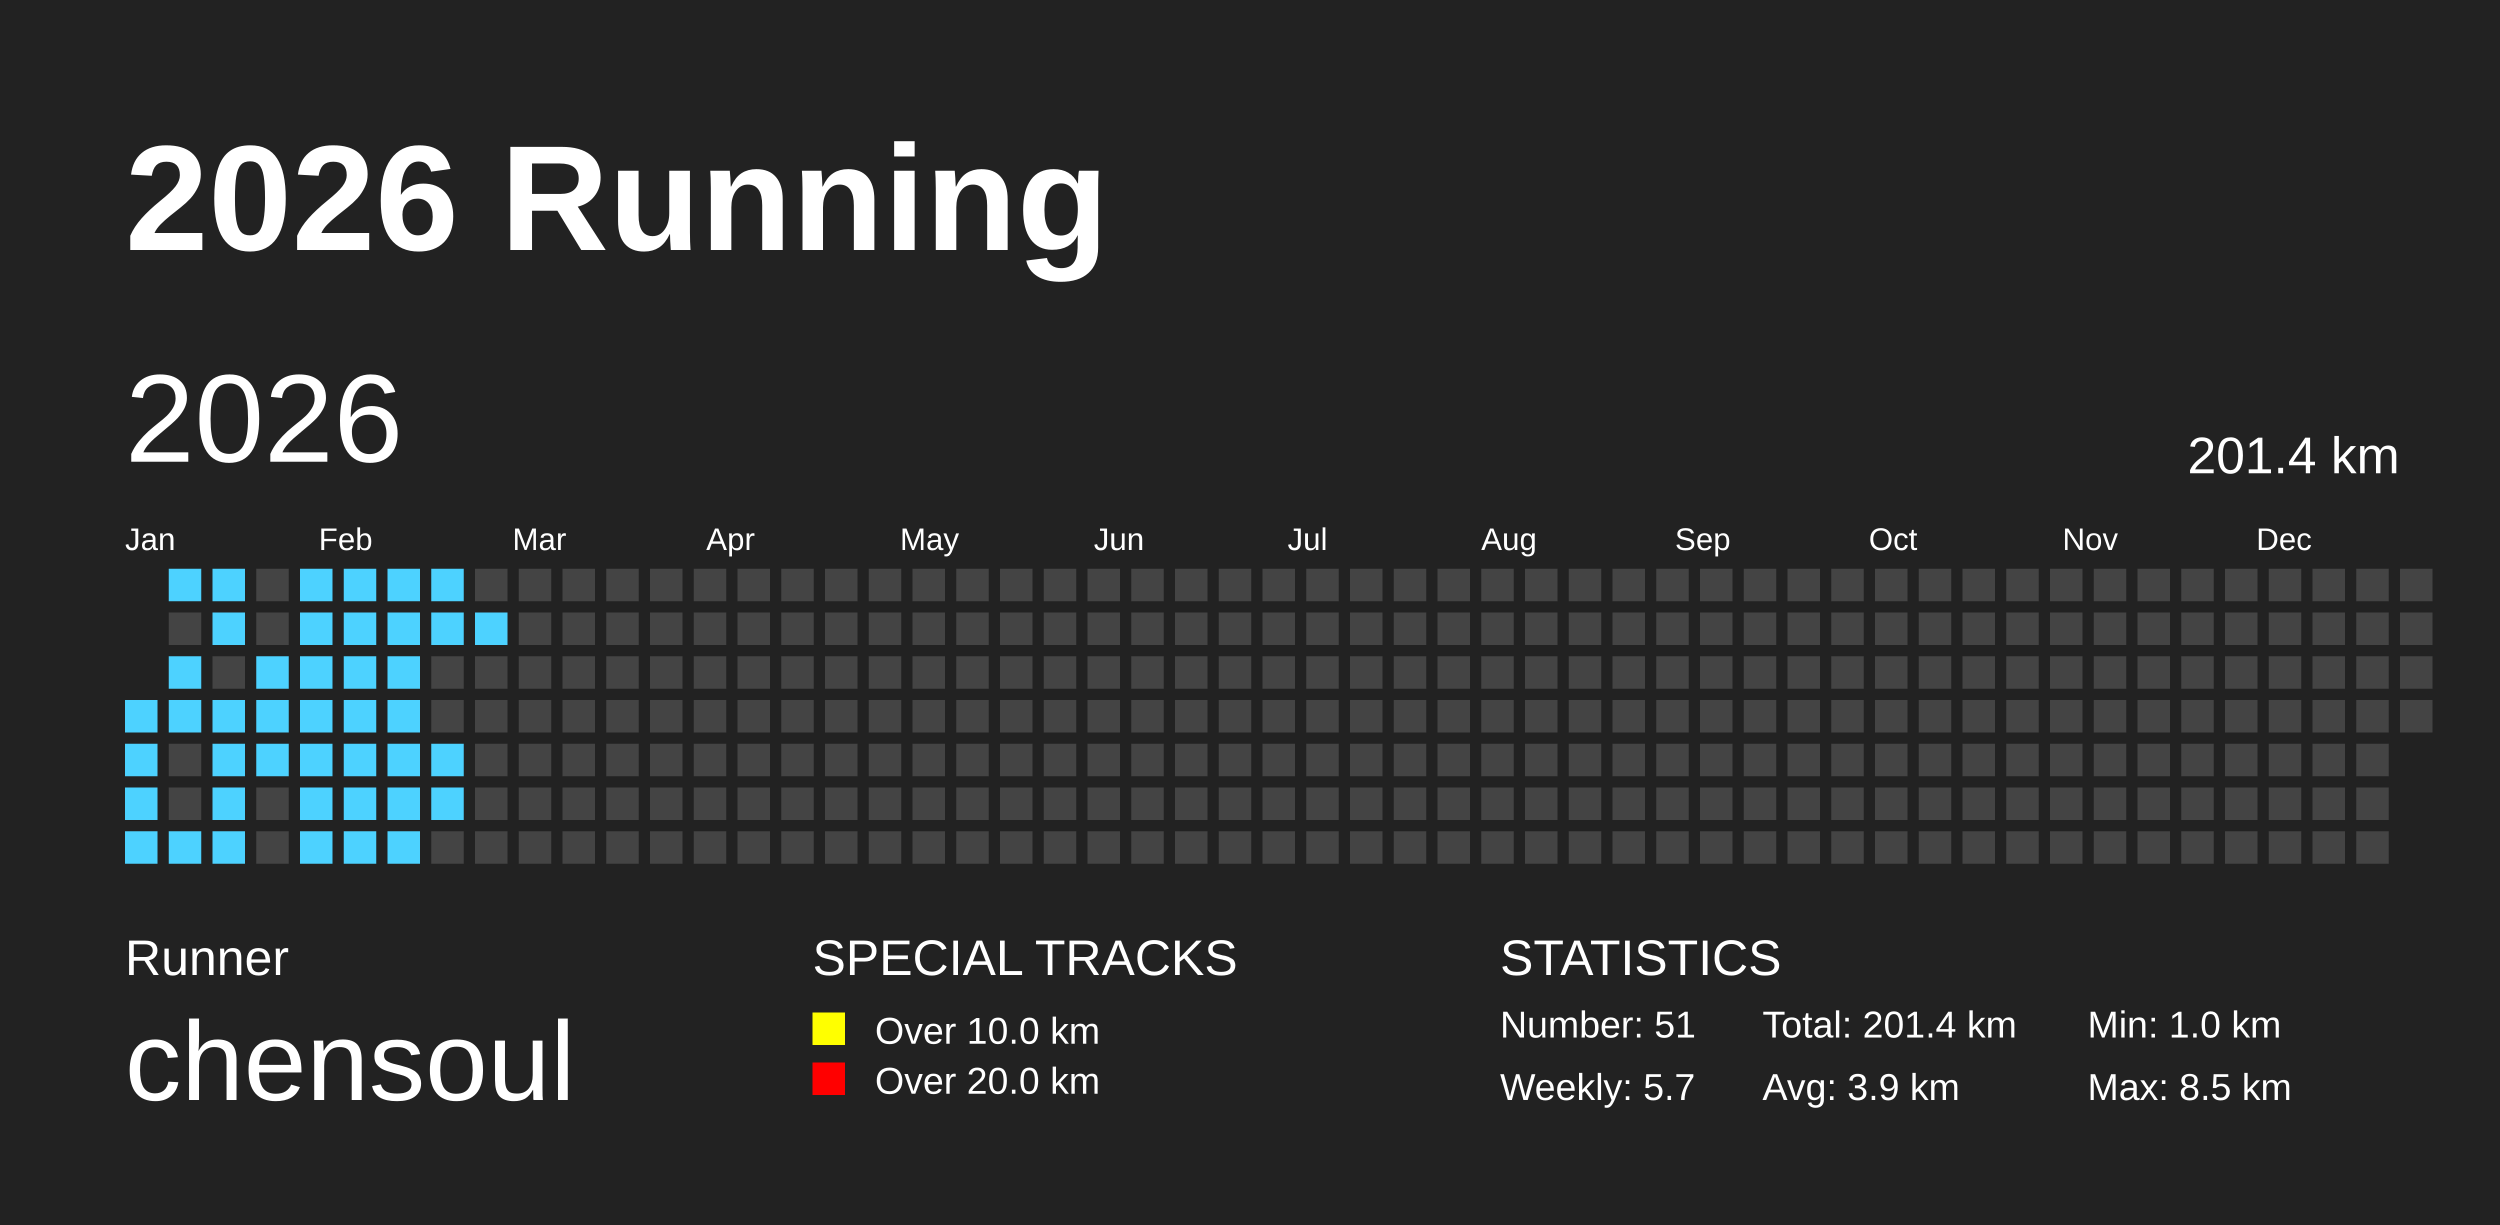
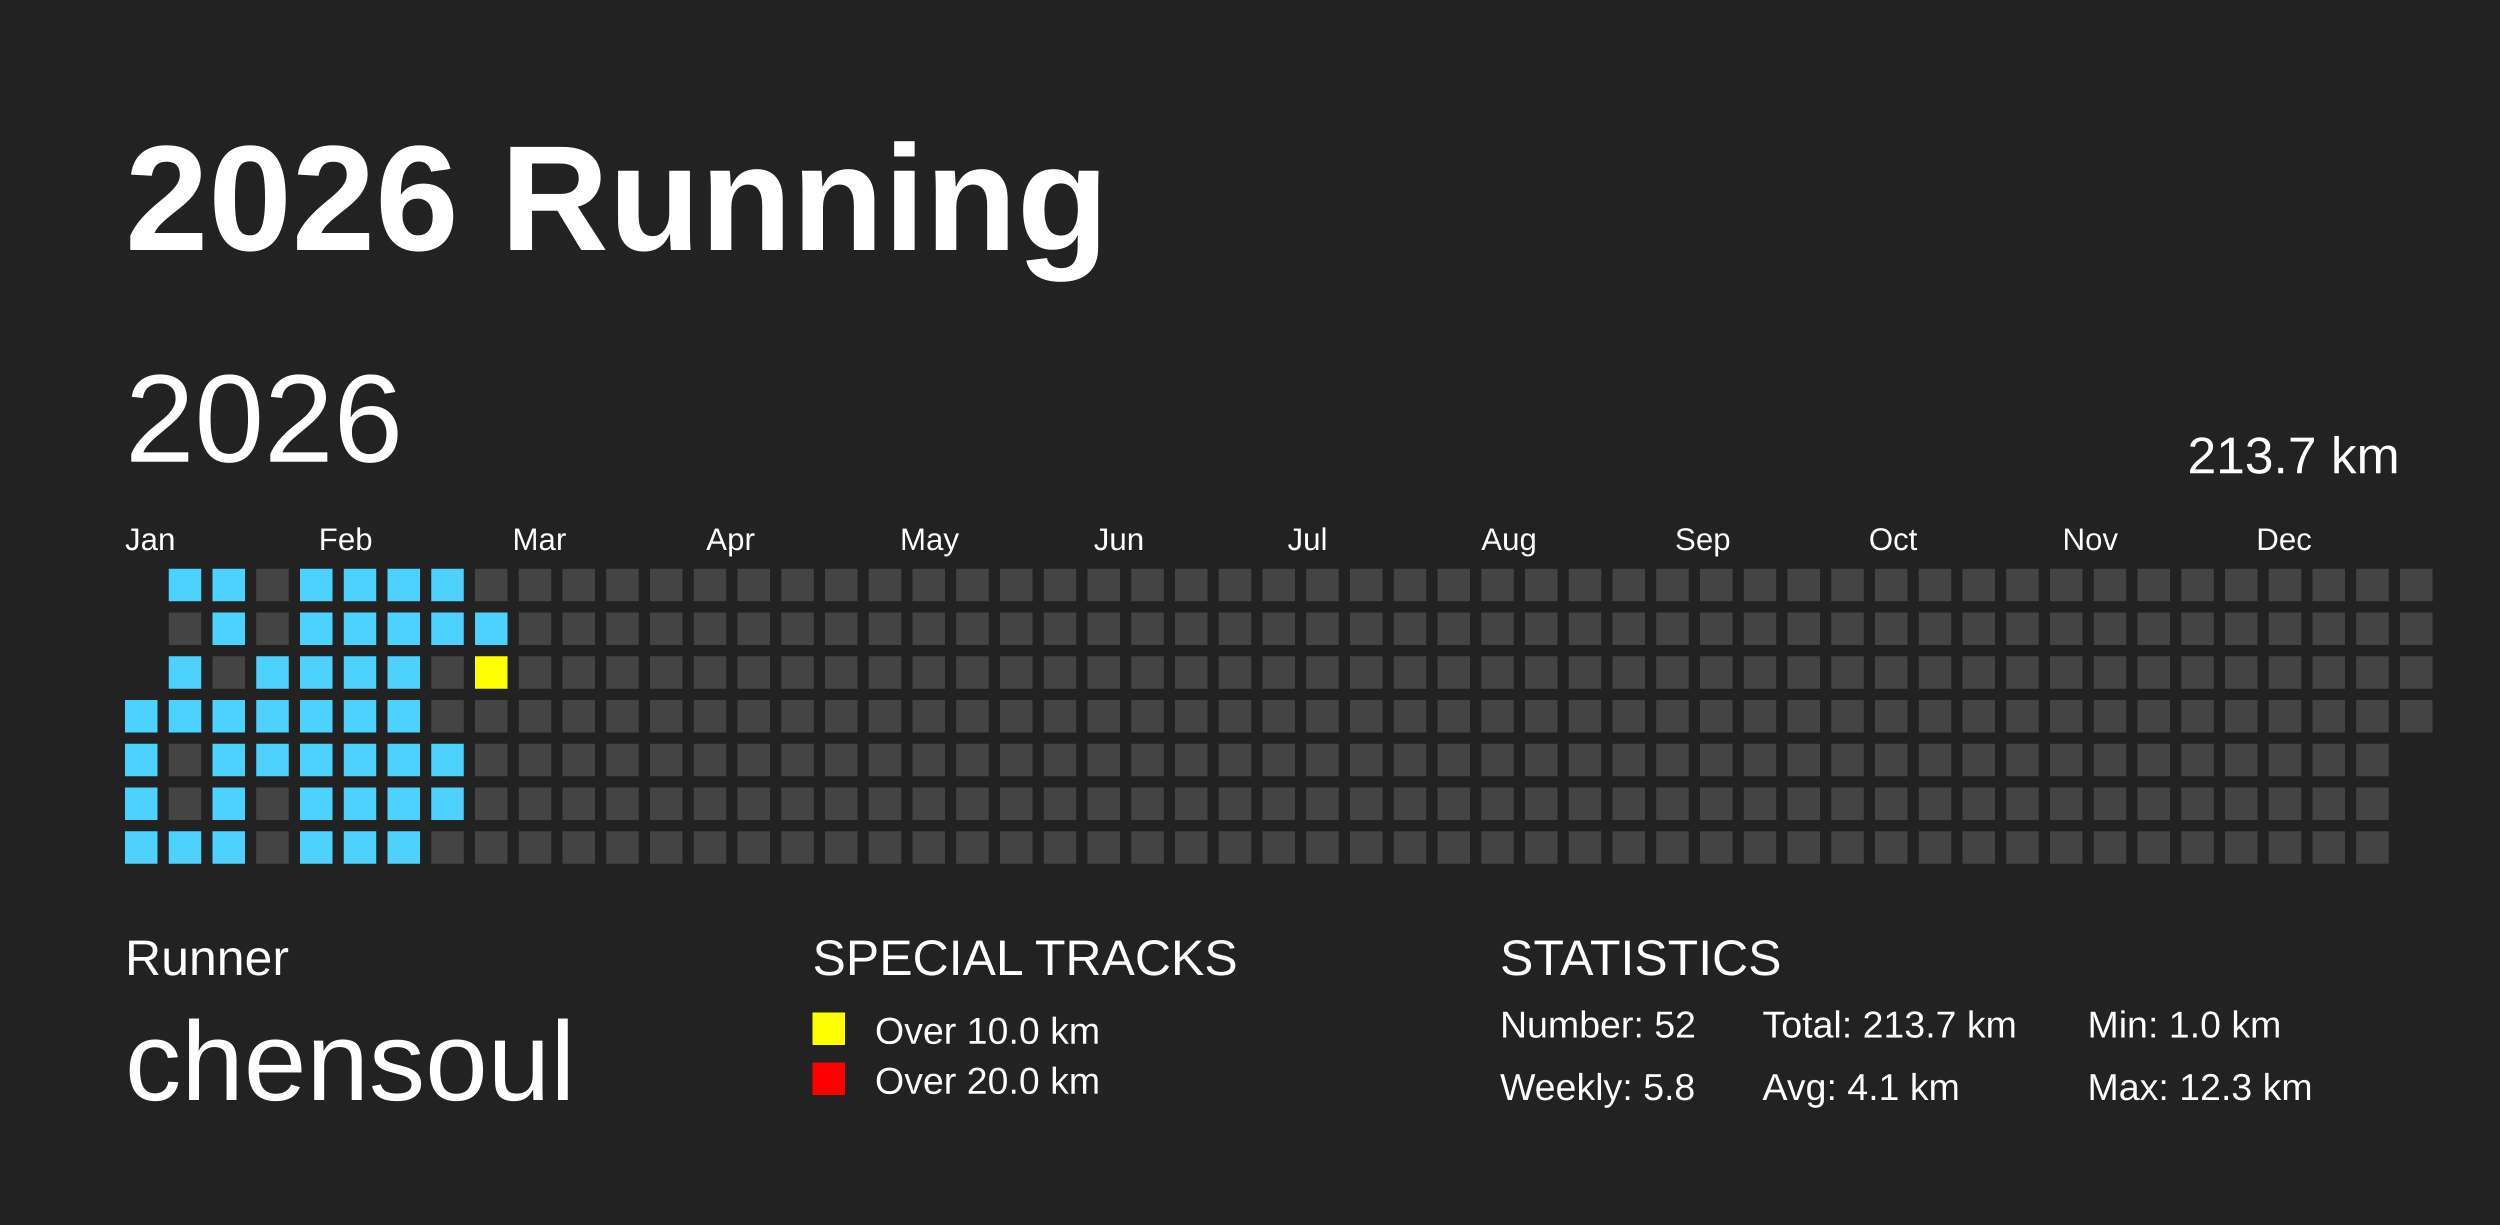
<svg xmlns="http://www.w3.org/2000/svg" baseProfile="full" height="98mm" version="1.1" viewBox="0,0,200,98" width="200mm">
  <defs />
  <rect fill="#222222" height="98" width="200" x="0" y="0" />
  <text fill="#FFFFFF" style="font-size:12px; font-family:Arial; font-weight:bold;" x="10" y="20">2026 Running</text>
  <text fill="#FFFFFF" style="font-size:4px; font-family:Arial" x="10" y="78">Runner</text>
  <text fill="#FFFFFF" style="font-size:9px; font-family:Arial" x="10" y="88">chensoul</text>
  <text fill="#FFFFFF" style="font-size:4px; font-family:Arial" x="65" y="78">SPECIAL TRACKS</text>
  <rect fill="yellow" height="2.6" width="2.6" x="65" y="81" />
  <text fill="#FFFFFF" style="font-size:3px; font-family:Arial" x="70" y="83.5">Over 10.0 km</text>
  <rect fill="red" height="2.6" width="2.6" x="65" y="85" />
  <text fill="#FFFFFF" style="font-size:3px; font-family:Arial" x="70" y="87.5">Over 20.0 km</text>
  <text fill="#FFFFFF" style="font-size:4px; font-family:Arial" x="120" y="78">STATISTICS</text>
-   <text fill="#FFFFFF" style="font-size:3px; font-family:Arial" x="120" y="83">Number: 51</text>
-   <text fill="#FFFFFF" style="font-size:3px; font-family:Arial" x="120" y="88">Weekly: 5.7</text>
-   <text fill="#FFFFFF" style="font-size:3px; font-family:Arial" x="141" y="83">Total: 201.4 km</text>
-   <text fill="#FFFFFF" style="font-size:3px; font-family:Arial" x="141" y="88">Avg: 3.9 km</text>
+   <text fill="#FFFFFF" style="font-size:3px; font-family:Arial" x="120" y="83">Number: 52</text>
+   <text fill="#FFFFFF" style="font-size:3px; font-family:Arial" x="120" y="88">Weekly: 5.8</text>
+   <text fill="#FFFFFF" style="font-size:3px; font-family:Arial" x="141" y="83">Total: 213.7 km</text>
+   <text fill="#FFFFFF" style="font-size:3px; font-family:Arial" x="141" y="88">Avg: 4.1 km</text>
  <text fill="#FFFFFF" style="font-size:3px; font-family:Arial" x="167" y="83">Min: 1.0 km</text>
-   <text fill="#FFFFFF" style="font-size:3px; font-family:Arial" x="167" y="88">Max: 8.5 km</text>
+   <text fill="#FFFFFF" style="font-size:3px; font-family:Arial" x="167" y="88">Max: 12.3 km</text>
  <text dominant-baseline="hanging" fill="#FFFFFF" style="font-size:10.0px; font-family:Arial;" x="10" y="30">2026</text>
-   <text dominant-baseline="hanging" fill="#FFFFFF" style="font-size:4.125px; font-family:Arial;" x="175" y="35">201.4 km</text>
+   <text dominant-baseline="hanging" fill="#FFFFFF" style="font-size:4.125px; font-family:Arial;" x="175" y="35">213.7 km</text>
  <text fill="#FFFFFF" style="font-size:2.5px; font-family:Arial" x="10.0" y="44">Jan</text>
  <text fill="#FFFFFF" style="font-size:2.5px; font-family:Arial" x="25.5" y="44">Feb</text>
  <text fill="#FFFFFF" style="font-size:2.5px; font-family:Arial" x="41.0" y="44">Mar</text>
  <text fill="#FFFFFF" style="font-size:2.5px; font-family:Arial" x="56.5" y="44">Apr</text>
  <text fill="#FFFFFF" style="font-size:2.5px; font-family:Arial" x="72.0" y="44">May</text>
  <text fill="#FFFFFF" style="font-size:2.5px; font-family:Arial" x="87.5" y="44">Jun</text>
  <text fill="#FFFFFF" style="font-size:2.5px; font-family:Arial" x="103.0" y="44">Jul</text>
  <text fill="#FFFFFF" style="font-size:2.5px; font-family:Arial" x="118.5" y="44">Aug</text>
  <text fill="#FFFFFF" style="font-size:2.5px; font-family:Arial" x="134.0" y="44">Sep</text>
  <text fill="#FFFFFF" style="font-size:2.5px; font-family:Arial" x="149.5" y="44">Oct</text>
  <text fill="#FFFFFF" style="font-size:2.5px; font-family:Arial" x="165.0" y="44">Nov</text>
  <text fill="#FFFFFF" style="font-size:2.5px; font-family:Arial" x="180.5" y="44">Dec</text>
  <rect fill="#4DD2FF" height="2.6" width="2.6" x="10.0" y="56.0" />
  <rect fill="#4DD2FF" height="2.6" width="2.6" x="10.0" y="59.5" />
  <rect fill="#4DD2FF" height="2.6" width="2.6" x="10.0" y="63.0" />
  <rect fill="#4DD2FF" height="2.6" width="2.6" x="10.0" y="66.5" />
  <rect fill="#4DD2FF" height="2.6" width="2.6" x="13.5" y="45.5" />
  <rect fill="#444444" height="2.6" width="2.6" x="13.5" y="49.0" />
  <rect fill="#4DD2FF" height="2.6" width="2.6" x="13.5" y="52.5" />
  <rect fill="#4DD2FF" height="2.6" width="2.6" x="13.5" y="56.0" />
  <rect fill="#444444" height="2.6" width="2.6" x="13.5" y="59.5" />
  <rect fill="#444444" height="2.6" width="2.6" x="13.5" y="63.0" />
  <rect fill="#4DD2FF" height="2.6" width="2.6" x="13.5" y="66.5" />
  <rect fill="#4DD2FF" height="2.6" width="2.6" x="17.0" y="45.5" />
  <rect fill="#4DD2FF" height="2.6" width="2.6" x="17.0" y="49.0" />
  <rect fill="#444444" height="2.6" width="2.6" x="17.0" y="52.5" />
  <rect fill="#4DD2FF" height="2.6" width="2.6" x="17.0" y="56.0" />
  <rect fill="#4DD2FF" height="2.6" width="2.6" x="17.0" y="59.5" />
  <rect fill="#4DD2FF" height="2.6" width="2.6" x="17.0" y="63.0" />
  <rect fill="#4DD2FF" height="2.6" width="2.6" x="17.0" y="66.5" />
  <rect fill="#444444" height="2.6" width="2.6" x="20.5" y="45.5" />
  <rect fill="#444444" height="2.6" width="2.6" x="20.5" y="49.0" />
  <rect fill="#4DD2FF" height="2.6" width="2.6" x="20.5" y="52.5" />
  <rect fill="#4DD2FF" height="2.6" width="2.6" x="20.5" y="56.0" />
  <rect fill="#4DD2FF" height="2.6" width="2.6" x="20.5" y="59.5" />
  <rect fill="#444444" height="2.6" width="2.6" x="20.5" y="63.0" />
  <rect fill="#444444" height="2.6" width="2.6" x="20.5" y="66.5" />
  <rect fill="#4DD2FF" height="2.6" width="2.6" x="24.0" y="45.5" />
  <rect fill="#4DD2FF" height="2.6" width="2.6" x="24.0" y="49.0" />
  <rect fill="#4DD2FF" height="2.6" width="2.6" x="24.0" y="52.5" />
  <rect fill="#4DD2FF" height="2.6" width="2.6" x="24.0" y="56.0" />
  <rect fill="#4DD2FF" height="2.6" width="2.6" x="24.0" y="59.5" />
  <rect fill="#4DD2FF" height="2.6" width="2.6" x="24.0" y="63.0" />
  <rect fill="#4DD2FF" height="2.6" width="2.6" x="24.0" y="66.5" />
  <rect fill="#4DD2FF" height="2.6" width="2.6" x="27.5" y="45.5" />
  <rect fill="#4DD2FF" height="2.6" width="2.6" x="27.5" y="49.0" />
  <rect fill="#4DD2FF" height="2.6" width="2.6" x="27.5" y="52.5" />
  <rect fill="#4DD2FF" height="2.6" width="2.6" x="27.5" y="56.0" />
  <rect fill="#4DD2FF" height="2.6" width="2.6" x="27.5" y="59.5" />
  <rect fill="#4DD2FF" height="2.6" width="2.6" x="27.5" y="63.0" />
  <rect fill="#4DD2FF" height="2.6" width="2.6" x="27.5" y="66.5" />
  <rect fill="#4DD2FF" height="2.6" width="2.6" x="31.0" y="45.5" />
  <rect fill="#4DD2FF" height="2.6" width="2.6" x="31.0" y="49.0" />
  <rect fill="#4DD2FF" height="2.6" width="2.6" x="31.0" y="52.5" />
  <rect fill="#4DD2FF" height="2.6" width="2.6" x="31.0" y="56.0" />
  <rect fill="#4DD2FF" height="2.6" width="2.6" x="31.0" y="59.5" />
  <rect fill="#4DD2FF" height="2.6" width="2.6" x="31.0" y="63.0" />
  <rect fill="#4DD2FF" height="2.6" width="2.6" x="31.0" y="66.5" />
  <rect fill="#4DD2FF" height="2.6" width="2.6" x="34.5" y="45.5" />
  <rect fill="#4DD2FF" height="2.6" width="2.6" x="34.5" y="49.0" />
  <rect fill="#444444" height="2.6" width="2.6" x="34.5" y="52.5" />
  <rect fill="#444444" height="2.6" width="2.6" x="34.5" y="56.0" />
  <rect fill="#4DD2FF" height="2.6" width="2.6" x="34.5" y="59.5" />
  <rect fill="#4DD2FF" height="2.6" width="2.6" x="34.5" y="63.0" />
  <rect fill="#444444" height="2.6" width="2.6" x="34.5" y="66.5" />
  <rect fill="#444444" height="2.6" width="2.6" x="38.0" y="45.5" />
  <rect fill="#4DD2FF" height="2.6" width="2.6" x="38.0" y="49.0" />
-   <rect fill="#444444" height="2.6" width="2.6" x="38.0" y="52.5" />
+   <rect fill="yellow" height="2.6" width="2.6" x="38.0" y="52.5" />
  <rect fill="#444444" height="2.6" width="2.6" x="38.0" y="56.0" />
  <rect fill="#444444" height="2.6" width="2.6" x="38.0" y="59.5" />
  <rect fill="#444444" height="2.6" width="2.6" x="38.0" y="63.0" />
  <rect fill="#444444" height="2.6" width="2.6" x="38.0" y="66.5" />
  <rect fill="#444444" height="2.6" width="2.6" x="41.5" y="45.5" />
  <rect fill="#444444" height="2.6" width="2.6" x="41.5" y="49.0" />
  <rect fill="#444444" height="2.6" width="2.6" x="41.5" y="52.5" />
  <rect fill="#444444" height="2.6" width="2.6" x="41.5" y="56.0" />
  <rect fill="#444444" height="2.6" width="2.6" x="41.5" y="59.5" />
  <rect fill="#444444" height="2.6" width="2.6" x="41.5" y="63.0" />
  <rect fill="#444444" height="2.6" width="2.6" x="41.5" y="66.5" />
  <rect fill="#444444" height="2.6" width="2.6" x="45.0" y="45.5" />
  <rect fill="#444444" height="2.6" width="2.6" x="45.0" y="49.0" />
  <rect fill="#444444" height="2.6" width="2.6" x="45.0" y="52.5" />
  <rect fill="#444444" height="2.6" width="2.6" x="45.0" y="56.0" />
  <rect fill="#444444" height="2.6" width="2.6" x="45.0" y="59.5" />
  <rect fill="#444444" height="2.6" width="2.6" x="45.0" y="63.0" />
  <rect fill="#444444" height="2.6" width="2.6" x="45.0" y="66.5" />
  <rect fill="#444444" height="2.6" width="2.6" x="48.5" y="45.5" />
  <rect fill="#444444" height="2.6" width="2.6" x="48.5" y="49.0" />
  <rect fill="#444444" height="2.6" width="2.6" x="48.5" y="52.5" />
  <rect fill="#444444" height="2.6" width="2.6" x="48.5" y="56.0" />
  <rect fill="#444444" height="2.6" width="2.6" x="48.5" y="59.5" />
  <rect fill="#444444" height="2.6" width="2.6" x="48.5" y="63.0" />
  <rect fill="#444444" height="2.6" width="2.6" x="48.5" y="66.5" />
  <rect fill="#444444" height="2.6" width="2.6" x="52.0" y="45.5" />
  <rect fill="#444444" height="2.6" width="2.6" x="52.0" y="49.0" />
  <rect fill="#444444" height="2.6" width="2.6" x="52.0" y="52.5" />
  <rect fill="#444444" height="2.6" width="2.6" x="52.0" y="56.0" />
  <rect fill="#444444" height="2.6" width="2.6" x="52.0" y="59.5" />
  <rect fill="#444444" height="2.6" width="2.6" x="52.0" y="63.0" />
  <rect fill="#444444" height="2.6" width="2.6" x="52.0" y="66.5" />
  <rect fill="#444444" height="2.6" width="2.6" x="55.5" y="45.5" />
  <rect fill="#444444" height="2.6" width="2.6" x="55.5" y="49.0" />
  <rect fill="#444444" height="2.6" width="2.6" x="55.5" y="52.5" />
  <rect fill="#444444" height="2.6" width="2.6" x="55.5" y="56.0" />
  <rect fill="#444444" height="2.6" width="2.6" x="55.5" y="59.5" />
  <rect fill="#444444" height="2.6" width="2.6" x="55.5" y="63.0" />
  <rect fill="#444444" height="2.6" width="2.6" x="55.5" y="66.5" />
  <rect fill="#444444" height="2.6" width="2.6" x="59.0" y="45.5" />
  <rect fill="#444444" height="2.6" width="2.6" x="59.0" y="49.0" />
  <rect fill="#444444" height="2.6" width="2.6" x="59.0" y="52.5" />
  <rect fill="#444444" height="2.6" width="2.6" x="59.0" y="56.0" />
  <rect fill="#444444" height="2.6" width="2.6" x="59.0" y="59.5" />
  <rect fill="#444444" height="2.6" width="2.6" x="59.0" y="63.0" />
  <rect fill="#444444" height="2.6" width="2.6" x="59.0" y="66.5" />
  <rect fill="#444444" height="2.6" width="2.6" x="62.5" y="45.5" />
  <rect fill="#444444" height="2.6" width="2.6" x="62.5" y="49.0" />
  <rect fill="#444444" height="2.6" width="2.6" x="62.5" y="52.5" />
  <rect fill="#444444" height="2.6" width="2.6" x="62.5" y="56.0" />
  <rect fill="#444444" height="2.6" width="2.6" x="62.5" y="59.5" />
  <rect fill="#444444" height="2.6" width="2.6" x="62.5" y="63.0" />
  <rect fill="#444444" height="2.6" width="2.6" x="62.5" y="66.5" />
  <rect fill="#444444" height="2.6" width="2.6" x="66.0" y="45.5" />
  <rect fill="#444444" height="2.6" width="2.6" x="66.0" y="49.0" />
  <rect fill="#444444" height="2.6" width="2.6" x="66.0" y="52.5" />
  <rect fill="#444444" height="2.6" width="2.6" x="66.0" y="56.0" />
  <rect fill="#444444" height="2.6" width="2.6" x="66.0" y="59.5" />
  <rect fill="#444444" height="2.6" width="2.6" x="66.0" y="63.0" />
  <rect fill="#444444" height="2.6" width="2.6" x="66.0" y="66.5" />
  <rect fill="#444444" height="2.6" width="2.6" x="69.5" y="45.5" />
  <rect fill="#444444" height="2.6" width="2.6" x="69.5" y="49.0" />
  <rect fill="#444444" height="2.6" width="2.6" x="69.5" y="52.5" />
  <rect fill="#444444" height="2.6" width="2.6" x="69.5" y="56.0" />
  <rect fill="#444444" height="2.6" width="2.6" x="69.5" y="59.5" />
  <rect fill="#444444" height="2.6" width="2.6" x="69.5" y="63.0" />
  <rect fill="#444444" height="2.6" width="2.6" x="69.5" y="66.5" />
  <rect fill="#444444" height="2.6" width="2.6" x="73.0" y="45.5" />
  <rect fill="#444444" height="2.6" width="2.6" x="73.0" y="49.0" />
  <rect fill="#444444" height="2.6" width="2.6" x="73.0" y="52.5" />
  <rect fill="#444444" height="2.6" width="2.6" x="73.0" y="56.0" />
  <rect fill="#444444" height="2.6" width="2.6" x="73.0" y="59.5" />
  <rect fill="#444444" height="2.6" width="2.6" x="73.0" y="63.0" />
  <rect fill="#444444" height="2.6" width="2.6" x="73.0" y="66.5" />
  <rect fill="#444444" height="2.6" width="2.6" x="76.5" y="45.5" />
  <rect fill="#444444" height="2.6" width="2.6" x="76.5" y="49.0" />
  <rect fill="#444444" height="2.6" width="2.6" x="76.5" y="52.5" />
  <rect fill="#444444" height="2.6" width="2.6" x="76.5" y="56.0" />
  <rect fill="#444444" height="2.6" width="2.6" x="76.5" y="59.5" />
  <rect fill="#444444" height="2.6" width="2.6" x="76.5" y="63.0" />
  <rect fill="#444444" height="2.6" width="2.6" x="76.5" y="66.5" />
  <rect fill="#444444" height="2.6" width="2.6" x="80.0" y="45.5" />
  <rect fill="#444444" height="2.6" width="2.6" x="80.0" y="49.0" />
  <rect fill="#444444" height="2.6" width="2.6" x="80.0" y="52.5" />
  <rect fill="#444444" height="2.6" width="2.6" x="80.0" y="56.0" />
  <rect fill="#444444" height="2.6" width="2.6" x="80.0" y="59.5" />
  <rect fill="#444444" height="2.6" width="2.6" x="80.0" y="63.0" />
  <rect fill="#444444" height="2.6" width="2.6" x="80.0" y="66.5" />
  <rect fill="#444444" height="2.6" width="2.6" x="83.5" y="45.5" />
  <rect fill="#444444" height="2.6" width="2.6" x="83.5" y="49.0" />
  <rect fill="#444444" height="2.6" width="2.6" x="83.5" y="52.5" />
  <rect fill="#444444" height="2.6" width="2.6" x="83.5" y="56.0" />
  <rect fill="#444444" height="2.6" width="2.6" x="83.5" y="59.5" />
  <rect fill="#444444" height="2.6" width="2.6" x="83.5" y="63.0" />
  <rect fill="#444444" height="2.6" width="2.6" x="83.5" y="66.5" />
  <rect fill="#444444" height="2.6" width="2.6" x="87.0" y="45.5" />
  <rect fill="#444444" height="2.6" width="2.6" x="87.0" y="49.0" />
  <rect fill="#444444" height="2.6" width="2.6" x="87.0" y="52.5" />
  <rect fill="#444444" height="2.6" width="2.6" x="87.0" y="56.0" />
  <rect fill="#444444" height="2.6" width="2.6" x="87.0" y="59.5" />
  <rect fill="#444444" height="2.6" width="2.6" x="87.0" y="63.0" />
  <rect fill="#444444" height="2.6" width="2.6" x="87.0" y="66.5" />
  <rect fill="#444444" height="2.6" width="2.6" x="90.5" y="45.5" />
  <rect fill="#444444" height="2.6" width="2.6" x="90.5" y="49.0" />
  <rect fill="#444444" height="2.6" width="2.6" x="90.5" y="52.5" />
  <rect fill="#444444" height="2.6" width="2.6" x="90.5" y="56.0" />
  <rect fill="#444444" height="2.6" width="2.6" x="90.5" y="59.5" />
  <rect fill="#444444" height="2.6" width="2.6" x="90.5" y="63.0" />
  <rect fill="#444444" height="2.6" width="2.6" x="90.5" y="66.5" />
  <rect fill="#444444" height="2.6" width="2.6" x="94.0" y="45.5" />
  <rect fill="#444444" height="2.6" width="2.6" x="94.0" y="49.0" />
  <rect fill="#444444" height="2.6" width="2.6" x="94.0" y="52.5" />
  <rect fill="#444444" height="2.6" width="2.6" x="94.0" y="56.0" />
  <rect fill="#444444" height="2.6" width="2.6" x="94.0" y="59.5" />
  <rect fill="#444444" height="2.6" width="2.6" x="94.0" y="63.0" />
  <rect fill="#444444" height="2.6" width="2.6" x="94.0" y="66.5" />
  <rect fill="#444444" height="2.6" width="2.6" x="97.5" y="45.5" />
  <rect fill="#444444" height="2.6" width="2.6" x="97.5" y="49.0" />
  <rect fill="#444444" height="2.6" width="2.6" x="97.5" y="52.5" />
  <rect fill="#444444" height="2.6" width="2.6" x="97.5" y="56.0" />
  <rect fill="#444444" height="2.6" width="2.6" x="97.5" y="59.5" />
  <rect fill="#444444" height="2.6" width="2.6" x="97.5" y="63.0" />
  <rect fill="#444444" height="2.6" width="2.6" x="97.5" y="66.5" />
  <rect fill="#444444" height="2.6" width="2.6" x="101.0" y="45.5" />
  <rect fill="#444444" height="2.6" width="2.6" x="101.0" y="49.0" />
  <rect fill="#444444" height="2.6" width="2.6" x="101.0" y="52.5" />
  <rect fill="#444444" height="2.6" width="2.6" x="101.0" y="56.0" />
  <rect fill="#444444" height="2.6" width="2.6" x="101.0" y="59.5" />
  <rect fill="#444444" height="2.6" width="2.6" x="101.0" y="63.0" />
  <rect fill="#444444" height="2.6" width="2.6" x="101.0" y="66.5" />
  <rect fill="#444444" height="2.6" width="2.6" x="104.5" y="45.5" />
  <rect fill="#444444" height="2.6" width="2.6" x="104.5" y="49.0" />
  <rect fill="#444444" height="2.6" width="2.6" x="104.5" y="52.5" />
  <rect fill="#444444" height="2.6" width="2.6" x="104.5" y="56.0" />
  <rect fill="#444444" height="2.6" width="2.6" x="104.5" y="59.5" />
  <rect fill="#444444" height="2.6" width="2.6" x="104.5" y="63.0" />
  <rect fill="#444444" height="2.6" width="2.6" x="104.5" y="66.5" />
  <rect fill="#444444" height="2.6" width="2.6" x="108.0" y="45.5" />
  <rect fill="#444444" height="2.6" width="2.6" x="108.0" y="49.0" />
  <rect fill="#444444" height="2.6" width="2.6" x="108.0" y="52.5" />
  <rect fill="#444444" height="2.6" width="2.6" x="108.0" y="56.0" />
  <rect fill="#444444" height="2.6" width="2.6" x="108.0" y="59.5" />
  <rect fill="#444444" height="2.6" width="2.6" x="108.0" y="63.0" />
  <rect fill="#444444" height="2.6" width="2.6" x="108.0" y="66.5" />
  <rect fill="#444444" height="2.6" width="2.6" x="111.5" y="45.5" />
  <rect fill="#444444" height="2.6" width="2.6" x="111.5" y="49.0" />
  <rect fill="#444444" height="2.6" width="2.6" x="111.5" y="52.5" />
  <rect fill="#444444" height="2.6" width="2.6" x="111.5" y="56.0" />
  <rect fill="#444444" height="2.6" width="2.6" x="111.5" y="59.5" />
  <rect fill="#444444" height="2.6" width="2.6" x="111.5" y="63.0" />
  <rect fill="#444444" height="2.6" width="2.6" x="111.5" y="66.5" />
  <rect fill="#444444" height="2.6" width="2.6" x="115.0" y="45.5" />
  <rect fill="#444444" height="2.6" width="2.6" x="115.0" y="49.0" />
  <rect fill="#444444" height="2.6" width="2.6" x="115.0" y="52.5" />
  <rect fill="#444444" height="2.6" width="2.6" x="115.0" y="56.0" />
  <rect fill="#444444" height="2.6" width="2.6" x="115.0" y="59.5" />
  <rect fill="#444444" height="2.6" width="2.6" x="115.0" y="63.0" />
  <rect fill="#444444" height="2.6" width="2.6" x="115.0" y="66.5" />
  <rect fill="#444444" height="2.6" width="2.6" x="118.5" y="45.5" />
  <rect fill="#444444" height="2.6" width="2.6" x="118.5" y="49.0" />
  <rect fill="#444444" height="2.6" width="2.6" x="118.5" y="52.5" />
  <rect fill="#444444" height="2.6" width="2.6" x="118.5" y="56.0" />
  <rect fill="#444444" height="2.6" width="2.6" x="118.5" y="59.5" />
  <rect fill="#444444" height="2.6" width="2.6" x="118.5" y="63.0" />
  <rect fill="#444444" height="2.6" width="2.6" x="118.5" y="66.5" />
  <rect fill="#444444" height="2.6" width="2.6" x="122.0" y="45.5" />
  <rect fill="#444444" height="2.6" width="2.6" x="122.0" y="49.0" />
  <rect fill="#444444" height="2.6" width="2.6" x="122.0" y="52.5" />
  <rect fill="#444444" height="2.6" width="2.6" x="122.0" y="56.0" />
  <rect fill="#444444" height="2.6" width="2.6" x="122.0" y="59.5" />
  <rect fill="#444444" height="2.6" width="2.6" x="122.0" y="63.0" />
  <rect fill="#444444" height="2.6" width="2.6" x="122.0" y="66.5" />
  <rect fill="#444444" height="2.6" width="2.6" x="125.5" y="45.5" />
  <rect fill="#444444" height="2.6" width="2.6" x="125.5" y="49.0" />
  <rect fill="#444444" height="2.6" width="2.6" x="125.5" y="52.5" />
  <rect fill="#444444" height="2.6" width="2.6" x="125.5" y="56.0" />
  <rect fill="#444444" height="2.6" width="2.6" x="125.5" y="59.5" />
  <rect fill="#444444" height="2.6" width="2.6" x="125.5" y="63.0" />
  <rect fill="#444444" height="2.6" width="2.6" x="125.5" y="66.5" />
  <rect fill="#444444" height="2.6" width="2.6" x="129.0" y="45.5" />
  <rect fill="#444444" height="2.6" width="2.6" x="129.0" y="49.0" />
  <rect fill="#444444" height="2.6" width="2.6" x="129.0" y="52.5" />
  <rect fill="#444444" height="2.6" width="2.6" x="129.0" y="56.0" />
  <rect fill="#444444" height="2.6" width="2.6" x="129.0" y="59.5" />
  <rect fill="#444444" height="2.6" width="2.6" x="129.0" y="63.0" />
  <rect fill="#444444" height="2.6" width="2.6" x="129.0" y="66.5" />
  <rect fill="#444444" height="2.6" width="2.6" x="132.5" y="45.5" />
  <rect fill="#444444" height="2.6" width="2.6" x="132.5" y="49.0" />
  <rect fill="#444444" height="2.6" width="2.6" x="132.5" y="52.5" />
  <rect fill="#444444" height="2.6" width="2.6" x="132.5" y="56.0" />
  <rect fill="#444444" height="2.6" width="2.6" x="132.5" y="59.5" />
  <rect fill="#444444" height="2.6" width="2.6" x="132.5" y="63.0" />
  <rect fill="#444444" height="2.6" width="2.6" x="132.5" y="66.5" />
  <rect fill="#444444" height="2.6" width="2.6" x="136.0" y="45.5" />
  <rect fill="#444444" height="2.6" width="2.6" x="136.0" y="49.0" />
  <rect fill="#444444" height="2.6" width="2.6" x="136.0" y="52.5" />
  <rect fill="#444444" height="2.6" width="2.6" x="136.0" y="56.0" />
  <rect fill="#444444" height="2.6" width="2.6" x="136.0" y="59.5" />
  <rect fill="#444444" height="2.6" width="2.6" x="136.0" y="63.0" />
  <rect fill="#444444" height="2.6" width="2.6" x="136.0" y="66.5" />
  <rect fill="#444444" height="2.6" width="2.6" x="139.5" y="45.5" />
  <rect fill="#444444" height="2.6" width="2.6" x="139.5" y="49.0" />
  <rect fill="#444444" height="2.6" width="2.6" x="139.5" y="52.5" />
  <rect fill="#444444" height="2.6" width="2.6" x="139.5" y="56.0" />
  <rect fill="#444444" height="2.6" width="2.6" x="139.5" y="59.5" />
  <rect fill="#444444" height="2.6" width="2.6" x="139.5" y="63.0" />
  <rect fill="#444444" height="2.6" width="2.6" x="139.5" y="66.5" />
  <rect fill="#444444" height="2.6" width="2.6" x="143.0" y="45.5" />
  <rect fill="#444444" height="2.6" width="2.6" x="143.0" y="49.0" />
  <rect fill="#444444" height="2.6" width="2.6" x="143.0" y="52.5" />
  <rect fill="#444444" height="2.6" width="2.6" x="143.0" y="56.0" />
  <rect fill="#444444" height="2.6" width="2.6" x="143.0" y="59.5" />
  <rect fill="#444444" height="2.6" width="2.6" x="143.0" y="63.0" />
  <rect fill="#444444" height="2.6" width="2.6" x="143.0" y="66.5" />
  <rect fill="#444444" height="2.6" width="2.6" x="146.5" y="45.5" />
  <rect fill="#444444" height="2.6" width="2.6" x="146.5" y="49.0" />
  <rect fill="#444444" height="2.6" width="2.6" x="146.5" y="52.5" />
  <rect fill="#444444" height="2.6" width="2.6" x="146.5" y="56.0" />
  <rect fill="#444444" height="2.6" width="2.6" x="146.5" y="59.5" />
  <rect fill="#444444" height="2.6" width="2.6" x="146.5" y="63.0" />
  <rect fill="#444444" height="2.6" width="2.6" x="146.5" y="66.5" />
  <rect fill="#444444" height="2.6" width="2.6" x="150.0" y="45.5" />
  <rect fill="#444444" height="2.6" width="2.6" x="150.0" y="49.0" />
  <rect fill="#444444" height="2.6" width="2.6" x="150.0" y="52.5" />
  <rect fill="#444444" height="2.6" width="2.6" x="150.0" y="56.0" />
  <rect fill="#444444" height="2.6" width="2.6" x="150.0" y="59.5" />
  <rect fill="#444444" height="2.6" width="2.6" x="150.0" y="63.0" />
  <rect fill="#444444" height="2.6" width="2.6" x="150.0" y="66.5" />
  <rect fill="#444444" height="2.6" width="2.6" x="153.5" y="45.5" />
  <rect fill="#444444" height="2.6" width="2.6" x="153.5" y="49.0" />
  <rect fill="#444444" height="2.6" width="2.6" x="153.5" y="52.5" />
  <rect fill="#444444" height="2.6" width="2.6" x="153.5" y="56.0" />
  <rect fill="#444444" height="2.6" width="2.6" x="153.5" y="59.5" />
  <rect fill="#444444" height="2.6" width="2.6" x="153.5" y="63.0" />
  <rect fill="#444444" height="2.6" width="2.6" x="153.5" y="66.5" />
  <rect fill="#444444" height="2.6" width="2.6" x="157.0" y="45.5" />
  <rect fill="#444444" height="2.6" width="2.6" x="157.0" y="49.0" />
  <rect fill="#444444" height="2.6" width="2.6" x="157.0" y="52.5" />
  <rect fill="#444444" height="2.6" width="2.6" x="157.0" y="56.0" />
  <rect fill="#444444" height="2.6" width="2.6" x="157.0" y="59.5" />
  <rect fill="#444444" height="2.6" width="2.6" x="157.0" y="63.0" />
  <rect fill="#444444" height="2.6" width="2.6" x="157.0" y="66.5" />
  <rect fill="#444444" height="2.6" width="2.6" x="160.5" y="45.5" />
  <rect fill="#444444" height="2.6" width="2.6" x="160.5" y="49.0" />
  <rect fill="#444444" height="2.6" width="2.6" x="160.5" y="52.5" />
  <rect fill="#444444" height="2.6" width="2.6" x="160.5" y="56.0" />
  <rect fill="#444444" height="2.6" width="2.6" x="160.5" y="59.5" />
  <rect fill="#444444" height="2.6" width="2.6" x="160.5" y="63.0" />
  <rect fill="#444444" height="2.6" width="2.6" x="160.5" y="66.5" />
  <rect fill="#444444" height="2.6" width="2.6" x="164.0" y="45.5" />
  <rect fill="#444444" height="2.6" width="2.6" x="164.0" y="49.0" />
  <rect fill="#444444" height="2.6" width="2.6" x="164.0" y="52.5" />
  <rect fill="#444444" height="2.6" width="2.6" x="164.0" y="56.0" />
  <rect fill="#444444" height="2.6" width="2.6" x="164.0" y="59.5" />
  <rect fill="#444444" height="2.6" width="2.6" x="164.0" y="63.0" />
  <rect fill="#444444" height="2.6" width="2.6" x="164.0" y="66.5" />
  <rect fill="#444444" height="2.6" width="2.6" x="167.5" y="45.5" />
  <rect fill="#444444" height="2.6" width="2.6" x="167.5" y="49.0" />
  <rect fill="#444444" height="2.6" width="2.6" x="167.5" y="52.5" />
  <rect fill="#444444" height="2.6" width="2.6" x="167.5" y="56.0" />
  <rect fill="#444444" height="2.6" width="2.6" x="167.5" y="59.5" />
  <rect fill="#444444" height="2.6" width="2.6" x="167.5" y="63.0" />
  <rect fill="#444444" height="2.6" width="2.6" x="167.5" y="66.5" />
  <rect fill="#444444" height="2.6" width="2.6" x="171.0" y="45.5" />
  <rect fill="#444444" height="2.6" width="2.6" x="171.0" y="49.0" />
  <rect fill="#444444" height="2.6" width="2.6" x="171.0" y="52.5" />
  <rect fill="#444444" height="2.6" width="2.6" x="171.0" y="56.0" />
  <rect fill="#444444" height="2.6" width="2.6" x="171.0" y="59.5" />
  <rect fill="#444444" height="2.6" width="2.6" x="171.0" y="63.0" />
  <rect fill="#444444" height="2.6" width="2.6" x="171.0" y="66.5" />
  <rect fill="#444444" height="2.6" width="2.6" x="174.5" y="45.5" />
  <rect fill="#444444" height="2.6" width="2.6" x="174.5" y="49.0" />
  <rect fill="#444444" height="2.6" width="2.6" x="174.5" y="52.5" />
  <rect fill="#444444" height="2.6" width="2.6" x="174.5" y="56.0" />
  <rect fill="#444444" height="2.6" width="2.6" x="174.5" y="59.5" />
  <rect fill="#444444" height="2.6" width="2.6" x="174.5" y="63.0" />
  <rect fill="#444444" height="2.6" width="2.6" x="174.5" y="66.5" />
  <rect fill="#444444" height="2.6" width="2.6" x="178.0" y="45.5" />
  <rect fill="#444444" height="2.6" width="2.6" x="178.0" y="49.0" />
  <rect fill="#444444" height="2.6" width="2.6" x="178.0" y="52.5" />
  <rect fill="#444444" height="2.6" width="2.6" x="178.0" y="56.0" />
  <rect fill="#444444" height="2.6" width="2.6" x="178.0" y="59.5" />
  <rect fill="#444444" height="2.6" width="2.6" x="178.0" y="63.0" />
  <rect fill="#444444" height="2.6" width="2.6" x="178.0" y="66.5" />
  <rect fill="#444444" height="2.6" width="2.6" x="181.5" y="45.5" />
  <rect fill="#444444" height="2.6" width="2.6" x="181.5" y="49.0" />
  <rect fill="#444444" height="2.6" width="2.6" x="181.5" y="52.5" />
  <rect fill="#444444" height="2.6" width="2.6" x="181.5" y="56.0" />
  <rect fill="#444444" height="2.6" width="2.6" x="181.5" y="59.5" />
  <rect fill="#444444" height="2.6" width="2.6" x="181.5" y="63.0" />
  <rect fill="#444444" height="2.6" width="2.6" x="181.5" y="66.5" />
  <rect fill="#444444" height="2.6" width="2.6" x="185.0" y="45.5" />
  <rect fill="#444444" height="2.6" width="2.6" x="185.0" y="49.0" />
  <rect fill="#444444" height="2.6" width="2.6" x="185.0" y="52.5" />
  <rect fill="#444444" height="2.6" width="2.6" x="185.0" y="56.0" />
  <rect fill="#444444" height="2.6" width="2.6" x="185.0" y="59.5" />
  <rect fill="#444444" height="2.6" width="2.6" x="185.0" y="63.0" />
  <rect fill="#444444" height="2.6" width="2.6" x="185.0" y="66.5" />
  <rect fill="#444444" height="2.6" width="2.6" x="188.5" y="45.5" />
  <rect fill="#444444" height="2.6" width="2.6" x="188.5" y="49.0" />
  <rect fill="#444444" height="2.6" width="2.6" x="188.5" y="52.5" />
  <rect fill="#444444" height="2.6" width="2.6" x="188.5" y="56.0" />
  <rect fill="#444444" height="2.6" width="2.6" x="188.5" y="59.5" />
  <rect fill="#444444" height="2.6" width="2.6" x="188.5" y="63.0" />
  <rect fill="#444444" height="2.6" width="2.6" x="188.5" y="66.5" />
  <rect fill="#444444" height="2.6" width="2.6" x="192.0" y="45.5" />
  <rect fill="#444444" height="2.6" width="2.6" x="192.0" y="49.0" />
  <rect fill="#444444" height="2.6" width="2.6" x="192.0" y="52.5" />
  <rect fill="#444444" height="2.6" width="2.6" x="192.0" y="56.0" />
</svg>
